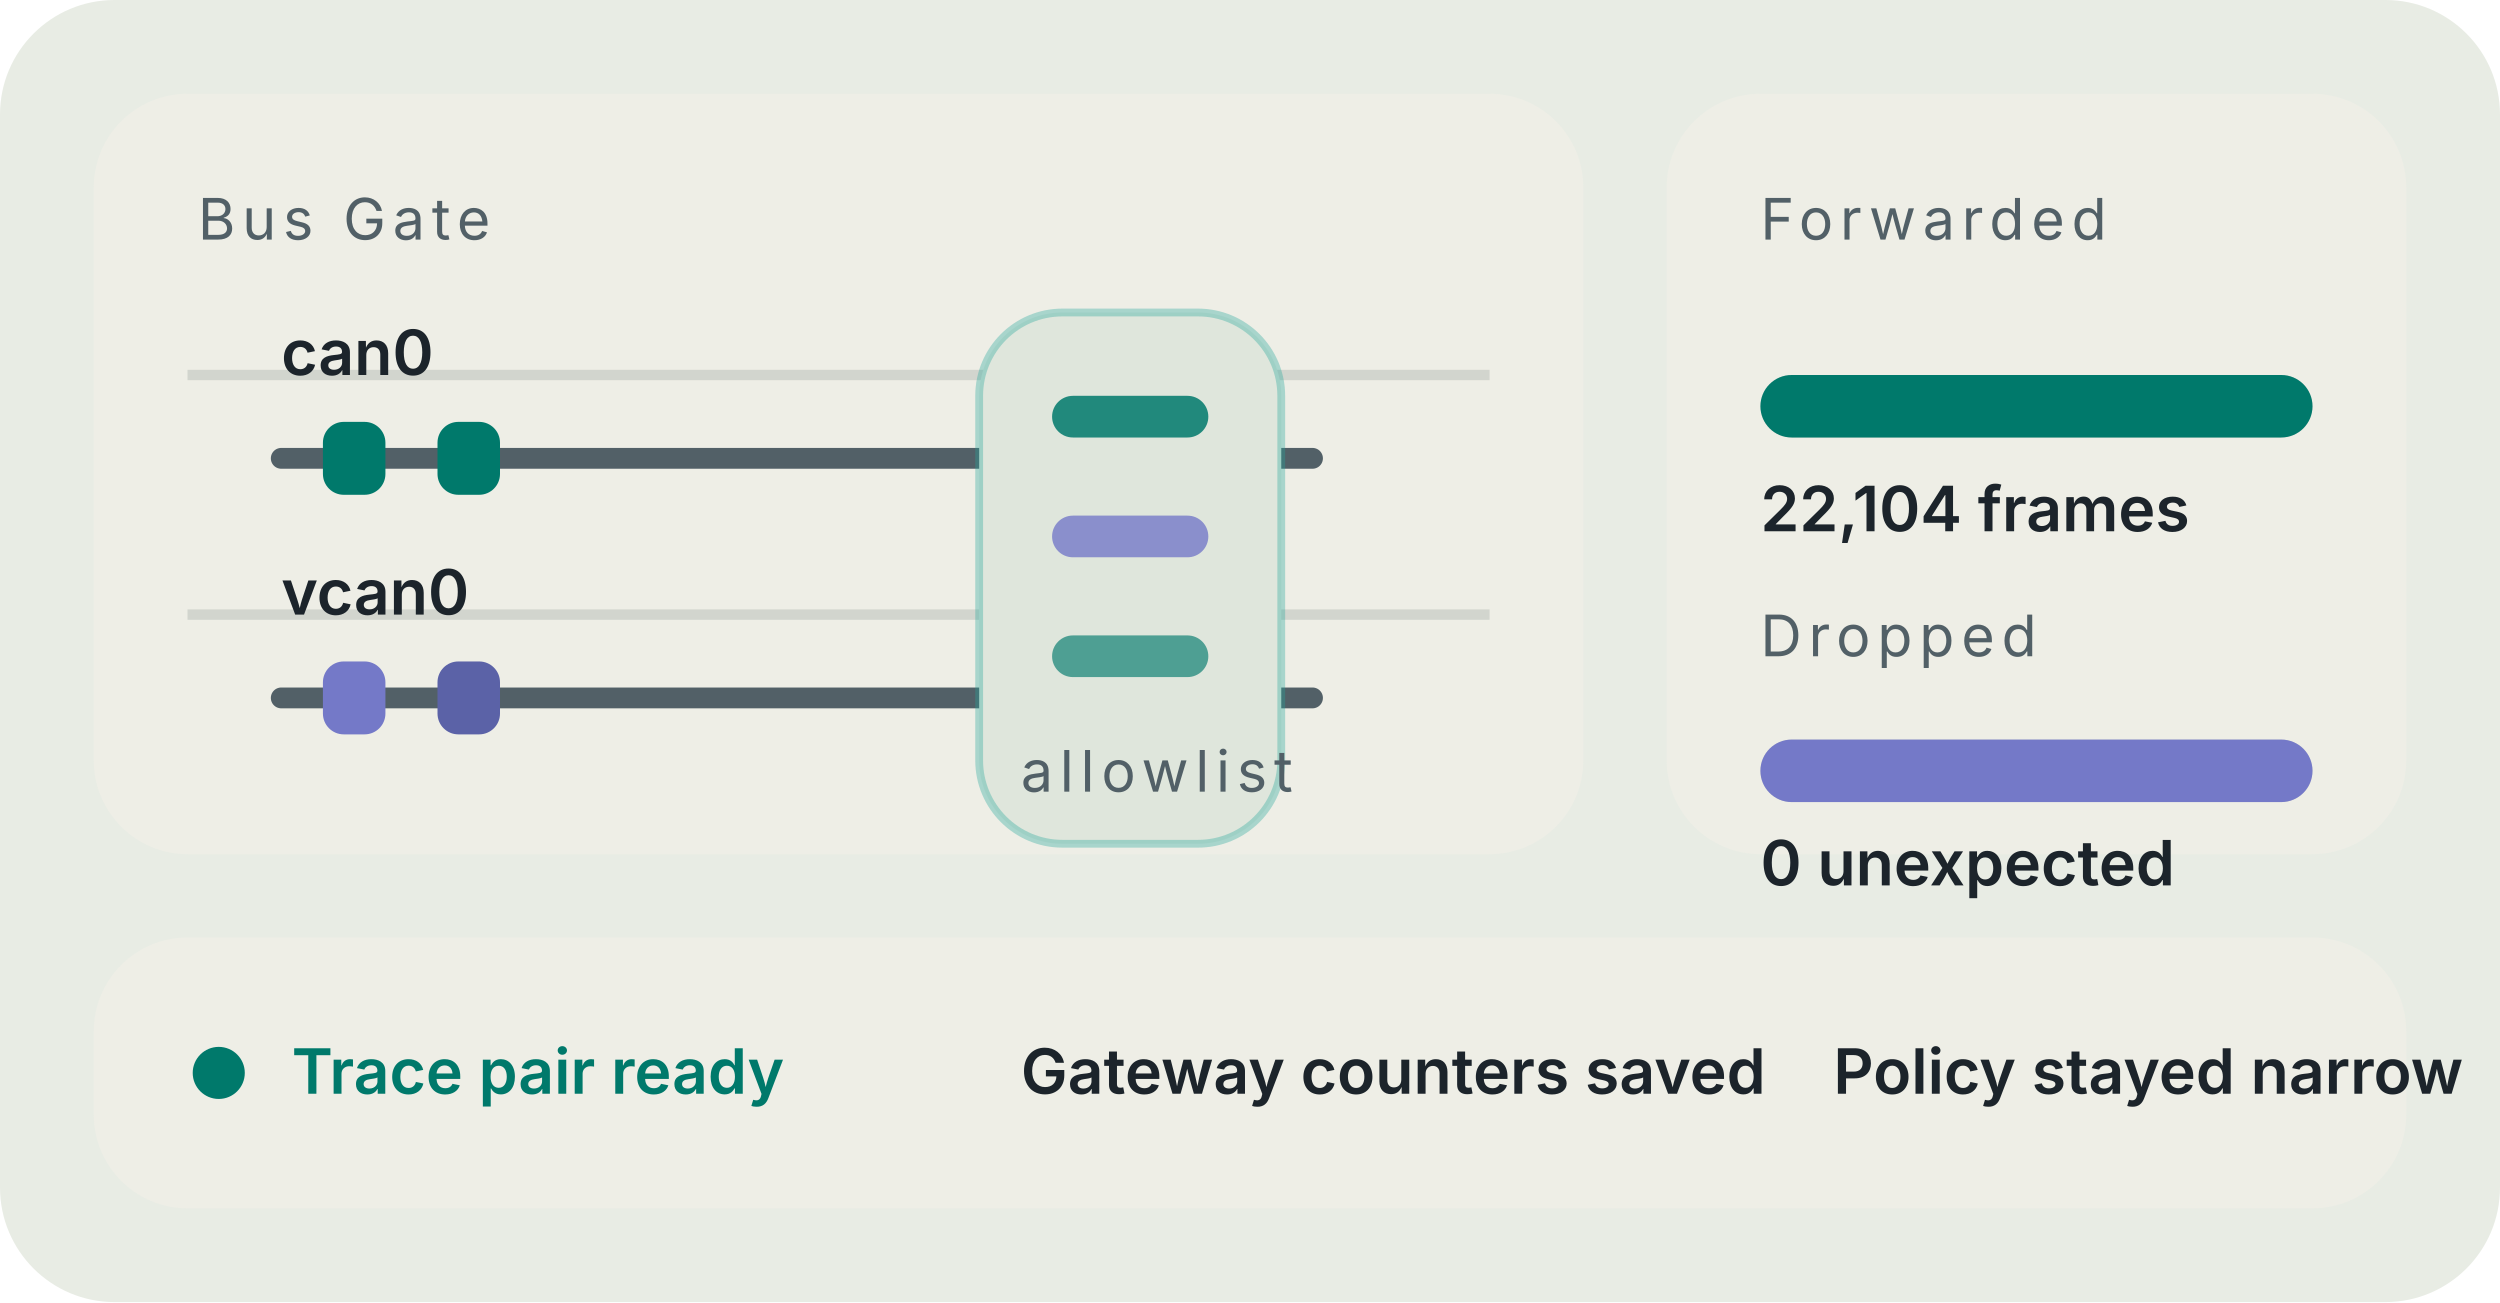
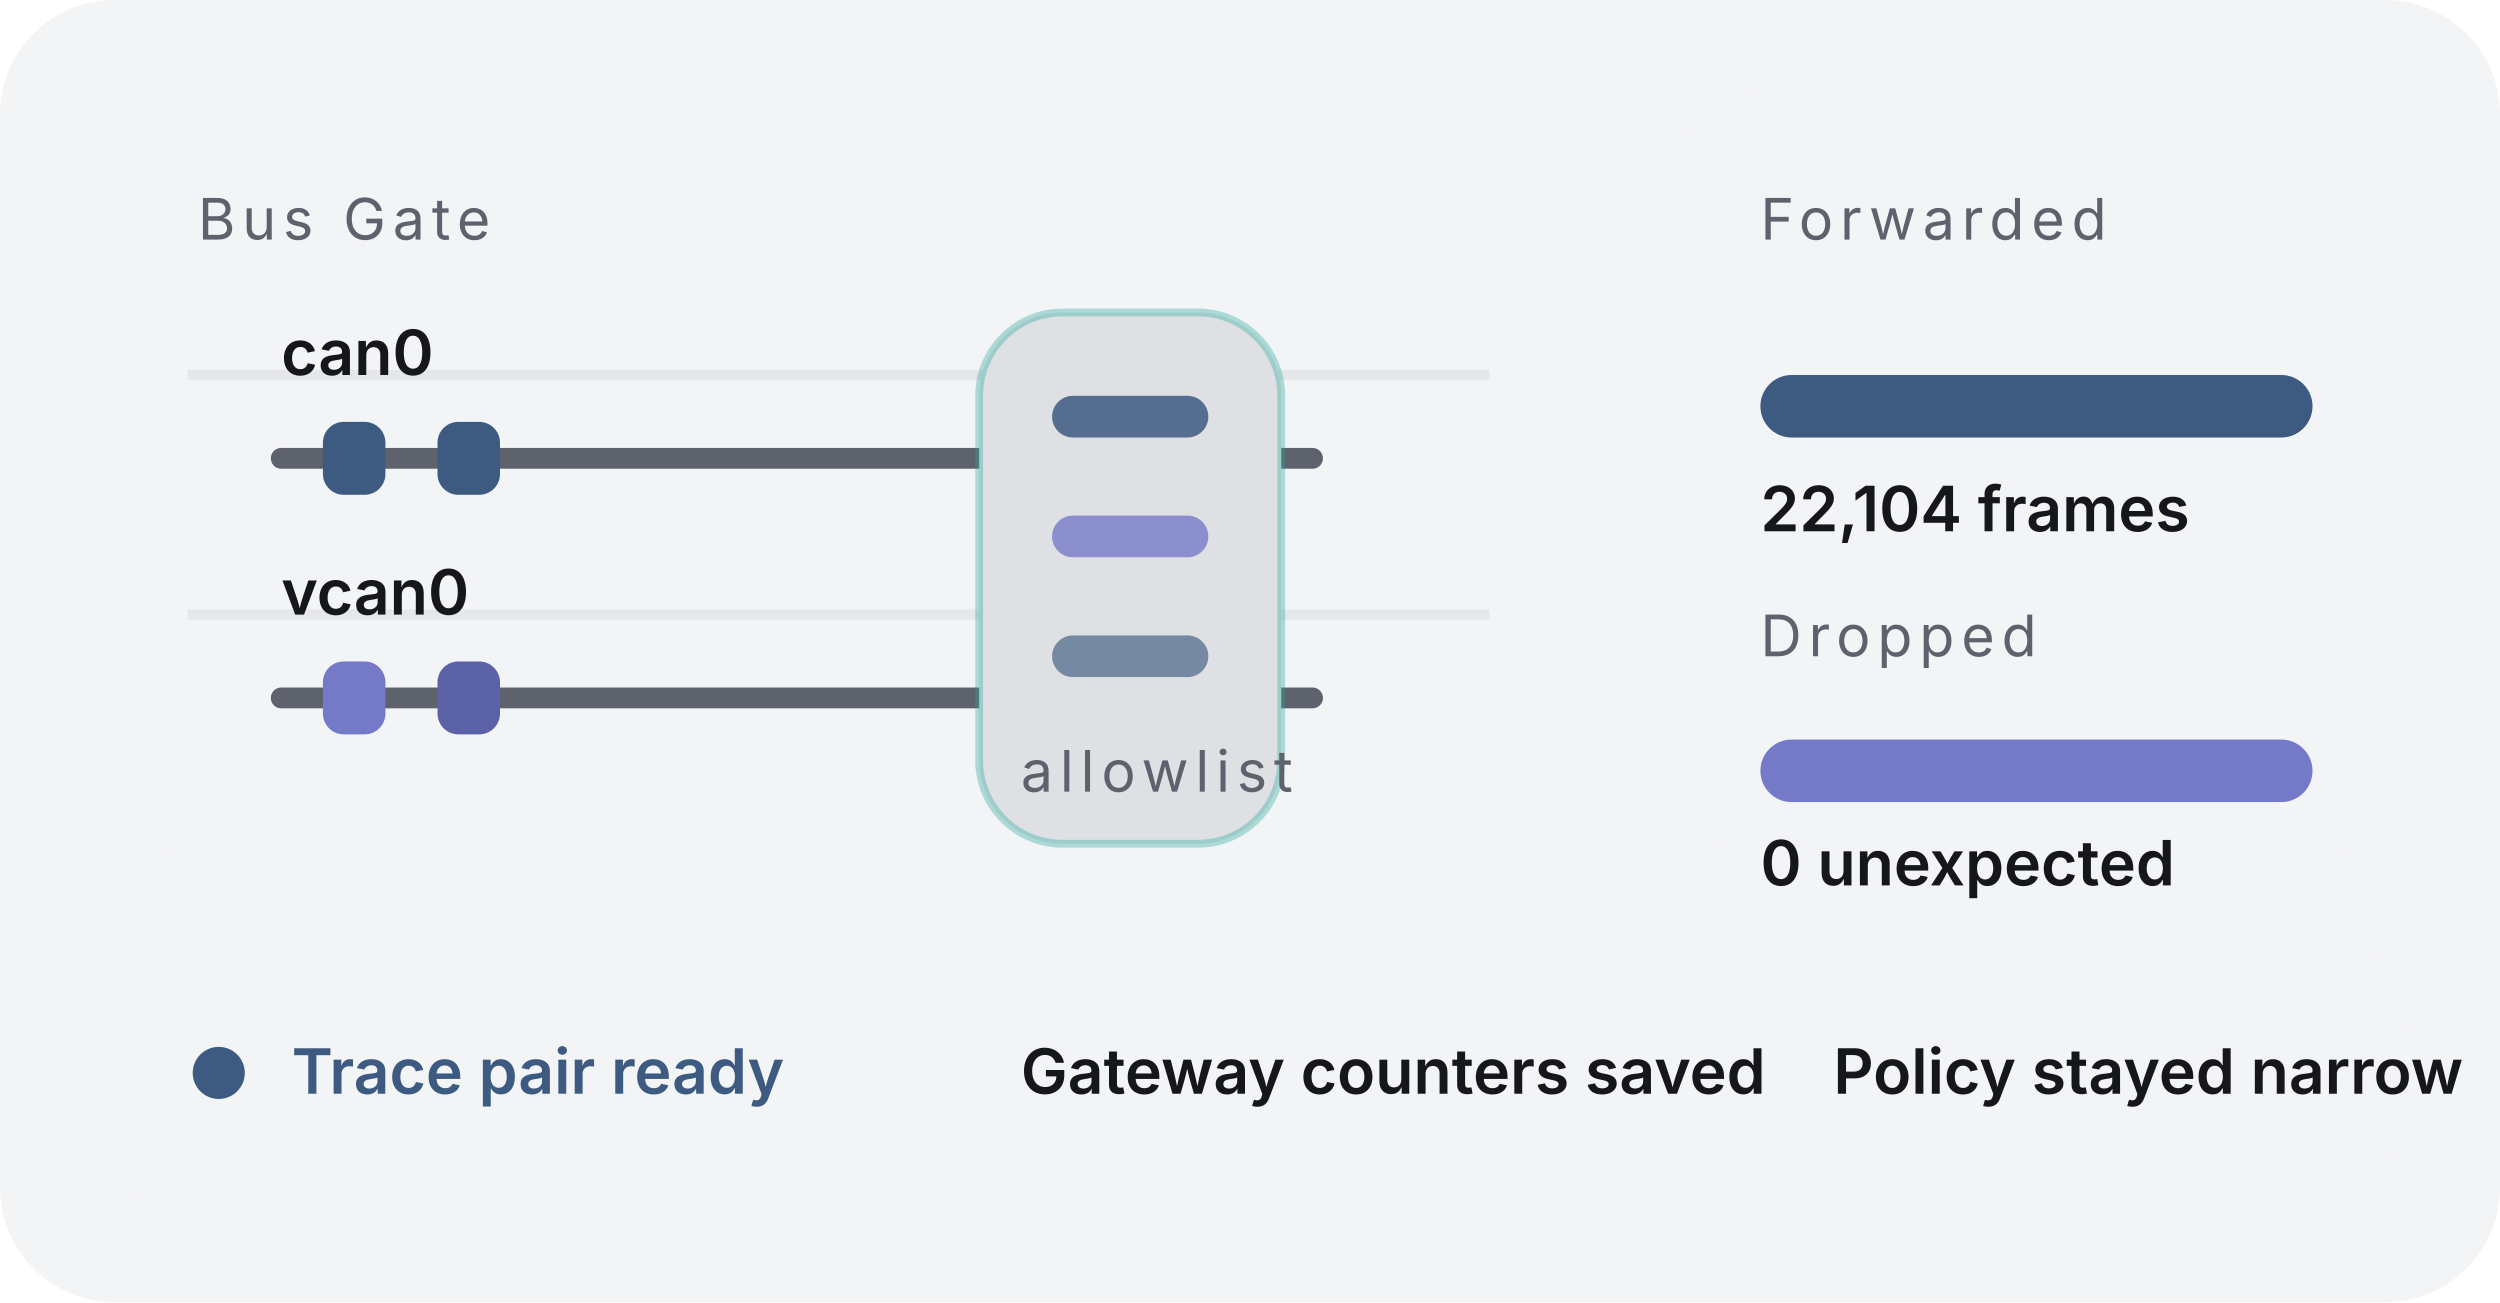
<svg xmlns="http://www.w3.org/2000/svg" viewBox="0 0 480 250" fill="none">
  <style>
-     .bg { fill: #e8ece4; }
-     .panel { fill: #eeeee6; }
-     .line { stroke: #d2d5ce; stroke-width: 2; }
-     .bus { stroke: #526067; stroke-width: 4; stroke-linecap: round; }
-     .gate { fill: #dfe6dc; stroke: rgba(38,166,154,0.35); stroke-width: 1.5; }
+     .bg { fill: #f3f4f6; }
+     .panel { fill: #f3f4f6; }
+     .line { stroke: #e5e7eb; stroke-width: 2; }
+     .bus { stroke: #5d626c; stroke-width: 4; stroke-linecap: round; }
+     .gate { fill: #dfe0e3; stroke: rgba(38,166,154,0.35); stroke-width: 1.5; }
    .packet-a { animation: packetA 3.8s linear infinite; }
    .packet-b { animation: packetB 3.8s linear infinite 0.8s; }
    .counter-a, .counter-b {
      transform-box: fill-box;
      transform-origin: left center;
    }
    .counter-a { animation: growA 4.2s ease-in-out infinite; }
    .counter-b { animation: growB 4.2s ease-in-out infinite; }
    .pulse { animation: pulse 1.8s ease-in-out infinite; }
-     .label { fill: #526067; font: 11px Inter, Arial, sans-serif; letter-spacing: 0.12em; text-transform: uppercase; }
-     .value { fill: #1c242b; font: 600 12px Inter, Arial, sans-serif; }
-     .key { fill: #00796b; font: 600 12px Inter, Arial, sans-serif; }
+     .label { fill: #5d626c; font: 11px Inter, Arial, sans-serif; letter-spacing: 0.12em; text-transform: uppercase; }
+     .value { fill: #16171b; font: 600 12px Inter, Arial, sans-serif; }
+     .key { fill: #3d5a80; font: 600 12px Inter, Arial, sans-serif; }
    @keyframes packetA {
      0% { transform: translateX(-120px); opacity: 0; }
      10% { opacity: 1; }
      48% { transform: translateX(182px); opacity: 1; }
      55% { transform: translateX(182px); opacity: 0; }
      100% { transform: translateX(182px); opacity: 0; }
    }
    @keyframes packetB {
      0% { transform: translateX(-140px); opacity: 0; }
      14% { opacity: 1; }
      54% { transform: translateX(206px); opacity: 1; }
      62% { transform: translateX(206px); opacity: 0; }
      100% { transform: translateX(206px); opacity: 0; }
    }
    @keyframes growA {
      0%, 18% { transform: scaleX(0.22); }
      38%, 100% { transform: scaleX(0.94); }
    }
    @keyframes growB {
      0%, 20% { transform: scaleX(0.1); }
      42%, 100% { transform: scaleX(0.48); }
    }
    @keyframes pulse {
      0%, 100% { opacity: 0.45; }
      50% { opacity: 1; }
    }
    @media (prefers-reduced-motion: reduce) {
      .packet-a, .packet-b, .counter-a, .counter-b, .pulse { animation: none !important; }
    }
  </style>
  <rect class="bg" x="0" y="0" width="480" height="250" rx="22" />
  <rect class="panel" x="18" y="18" width="286" height="146" rx="18" />
  <rect class="panel" x="320" y="18" width="142" height="146" rx="18" />
  <rect class="panel" x="18" y="180" width="444" height="52" rx="18" />
  <line class="line" x1="36" y1="72" x2="286" y2="72" />
  <line class="line" x1="36" y1="118" x2="286" y2="118" />
  <line class="bus" x1="54" y1="88" x2="252" y2="88" />
  <line class="bus" x1="54" y1="134" x2="252" y2="134" />
  <rect class="gate" x="188" y="60" width="58" height="102" rx="16" />
-   <rect x="202" y="76" width="30" height="8" rx="4" fill="#00796b" opacity="0.85" />
+   <rect x="202" y="76" width="30" height="8" rx="4" fill="#3d5a80" opacity="0.85" />
  <rect x="202" y="99" width="30" height="8" rx="4" fill="#7479c8" opacity="0.8" />
-   <rect x="202" y="122" width="30" height="8" rx="4" fill="#00796b" opacity="0.65" />
+   <rect x="202" y="122" width="30" height="8" rx="4" fill="#3d5a80" opacity="0.65" />
  <g class="packet-a">
-     <rect x="62" y="81" width="12" height="14" rx="4" fill="#00796b" />
-     <rect x="84" y="81" width="12" height="14" rx="4" fill="#00796b" />
+     <rect x="62" y="81" width="12" height="14" rx="4" fill="#3d5a80" />
+     <rect x="84" y="81" width="12" height="14" rx="4" fill="#3d5a80" />
  </g>
  <g class="packet-b">
    <rect x="62" y="127" width="12" height="14" rx="4" fill="#7479c8" />
    <rect x="84" y="127" width="12" height="14" rx="4" fill="#5b62a7" />
  </g>
  <text class="label" x="38" y="46">Bus Gate</text>
  <text class="value" x="54" y="72">can0</text>
  <text class="value" x="54" y="118">vcan0</text>
  <text class="label" x="196" y="152">allowlist</text>
  <text class="label" x="338" y="46">Forwarded</text>
-   <rect x="338" y="72" width="106" height="12" rx="6" fill="#d2d5ce" />
-   <rect class="counter-a" x="338" y="72" width="106" height="12" rx="6" fill="#00796b" />
+   <rect x="338" y="72" width="106" height="12" rx="6" fill="#e5e7eb" />
+   <rect class="counter-a" x="338" y="72" width="106" height="12" rx="6" fill="#3d5a80" />
  <text class="value" x="338" y="102">22,104 frames</text>
  <text class="label" x="338" y="126">Dropped</text>
-   <rect x="338" y="142" width="106" height="12" rx="6" fill="#d2d5ce" />
+   <rect x="338" y="142" width="106" height="12" rx="6" fill="#e5e7eb" />
  <rect class="counter-b" x="338" y="142" width="106" height="12" rx="6" fill="#7479c8" />
  <text class="value" x="338" y="170">0 unexpected</text>
-   <circle class="pulse" cx="42" cy="206" r="5" fill="#00796b" />
+   <circle class="pulse" cx="42" cy="206" r="5" fill="#3d5a80" />
  <text class="key" x="56" y="210">Trace pair ready</text>
  <text class="value" x="196" y="210">Gateway counters saved</text>
  <text class="value" x="352" y="210">Policy stayed narrow</text>
</svg>
